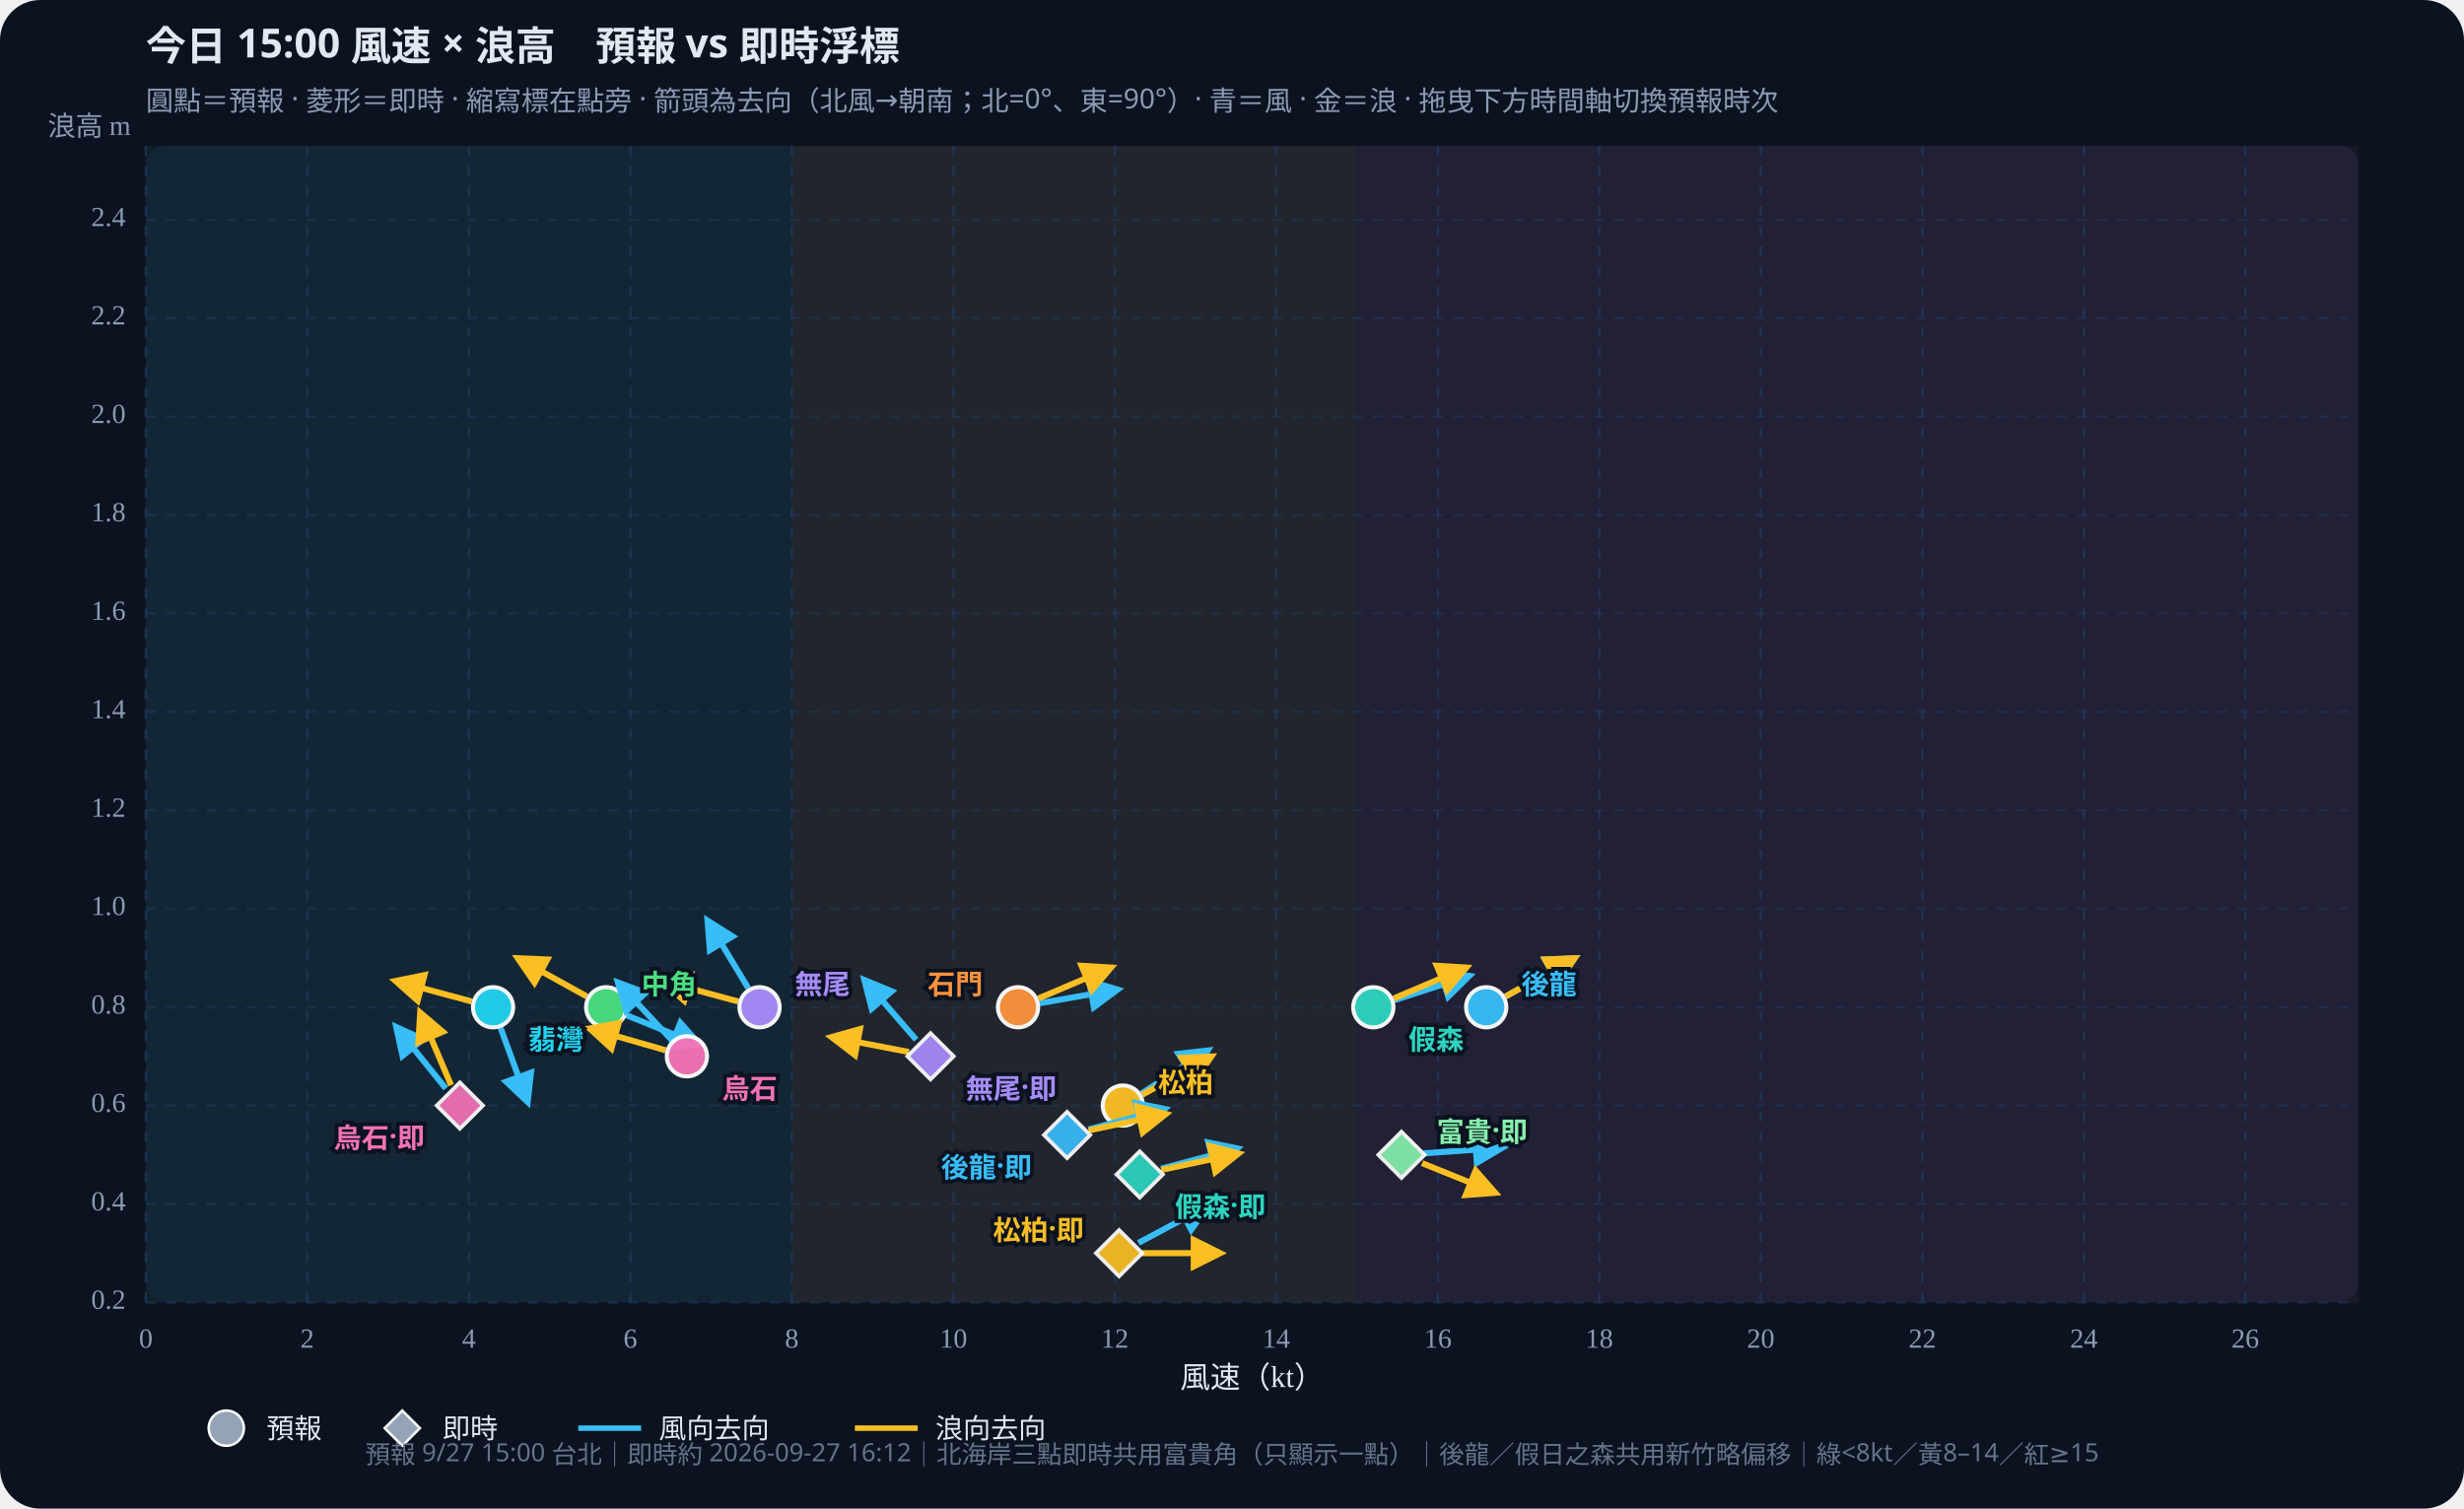
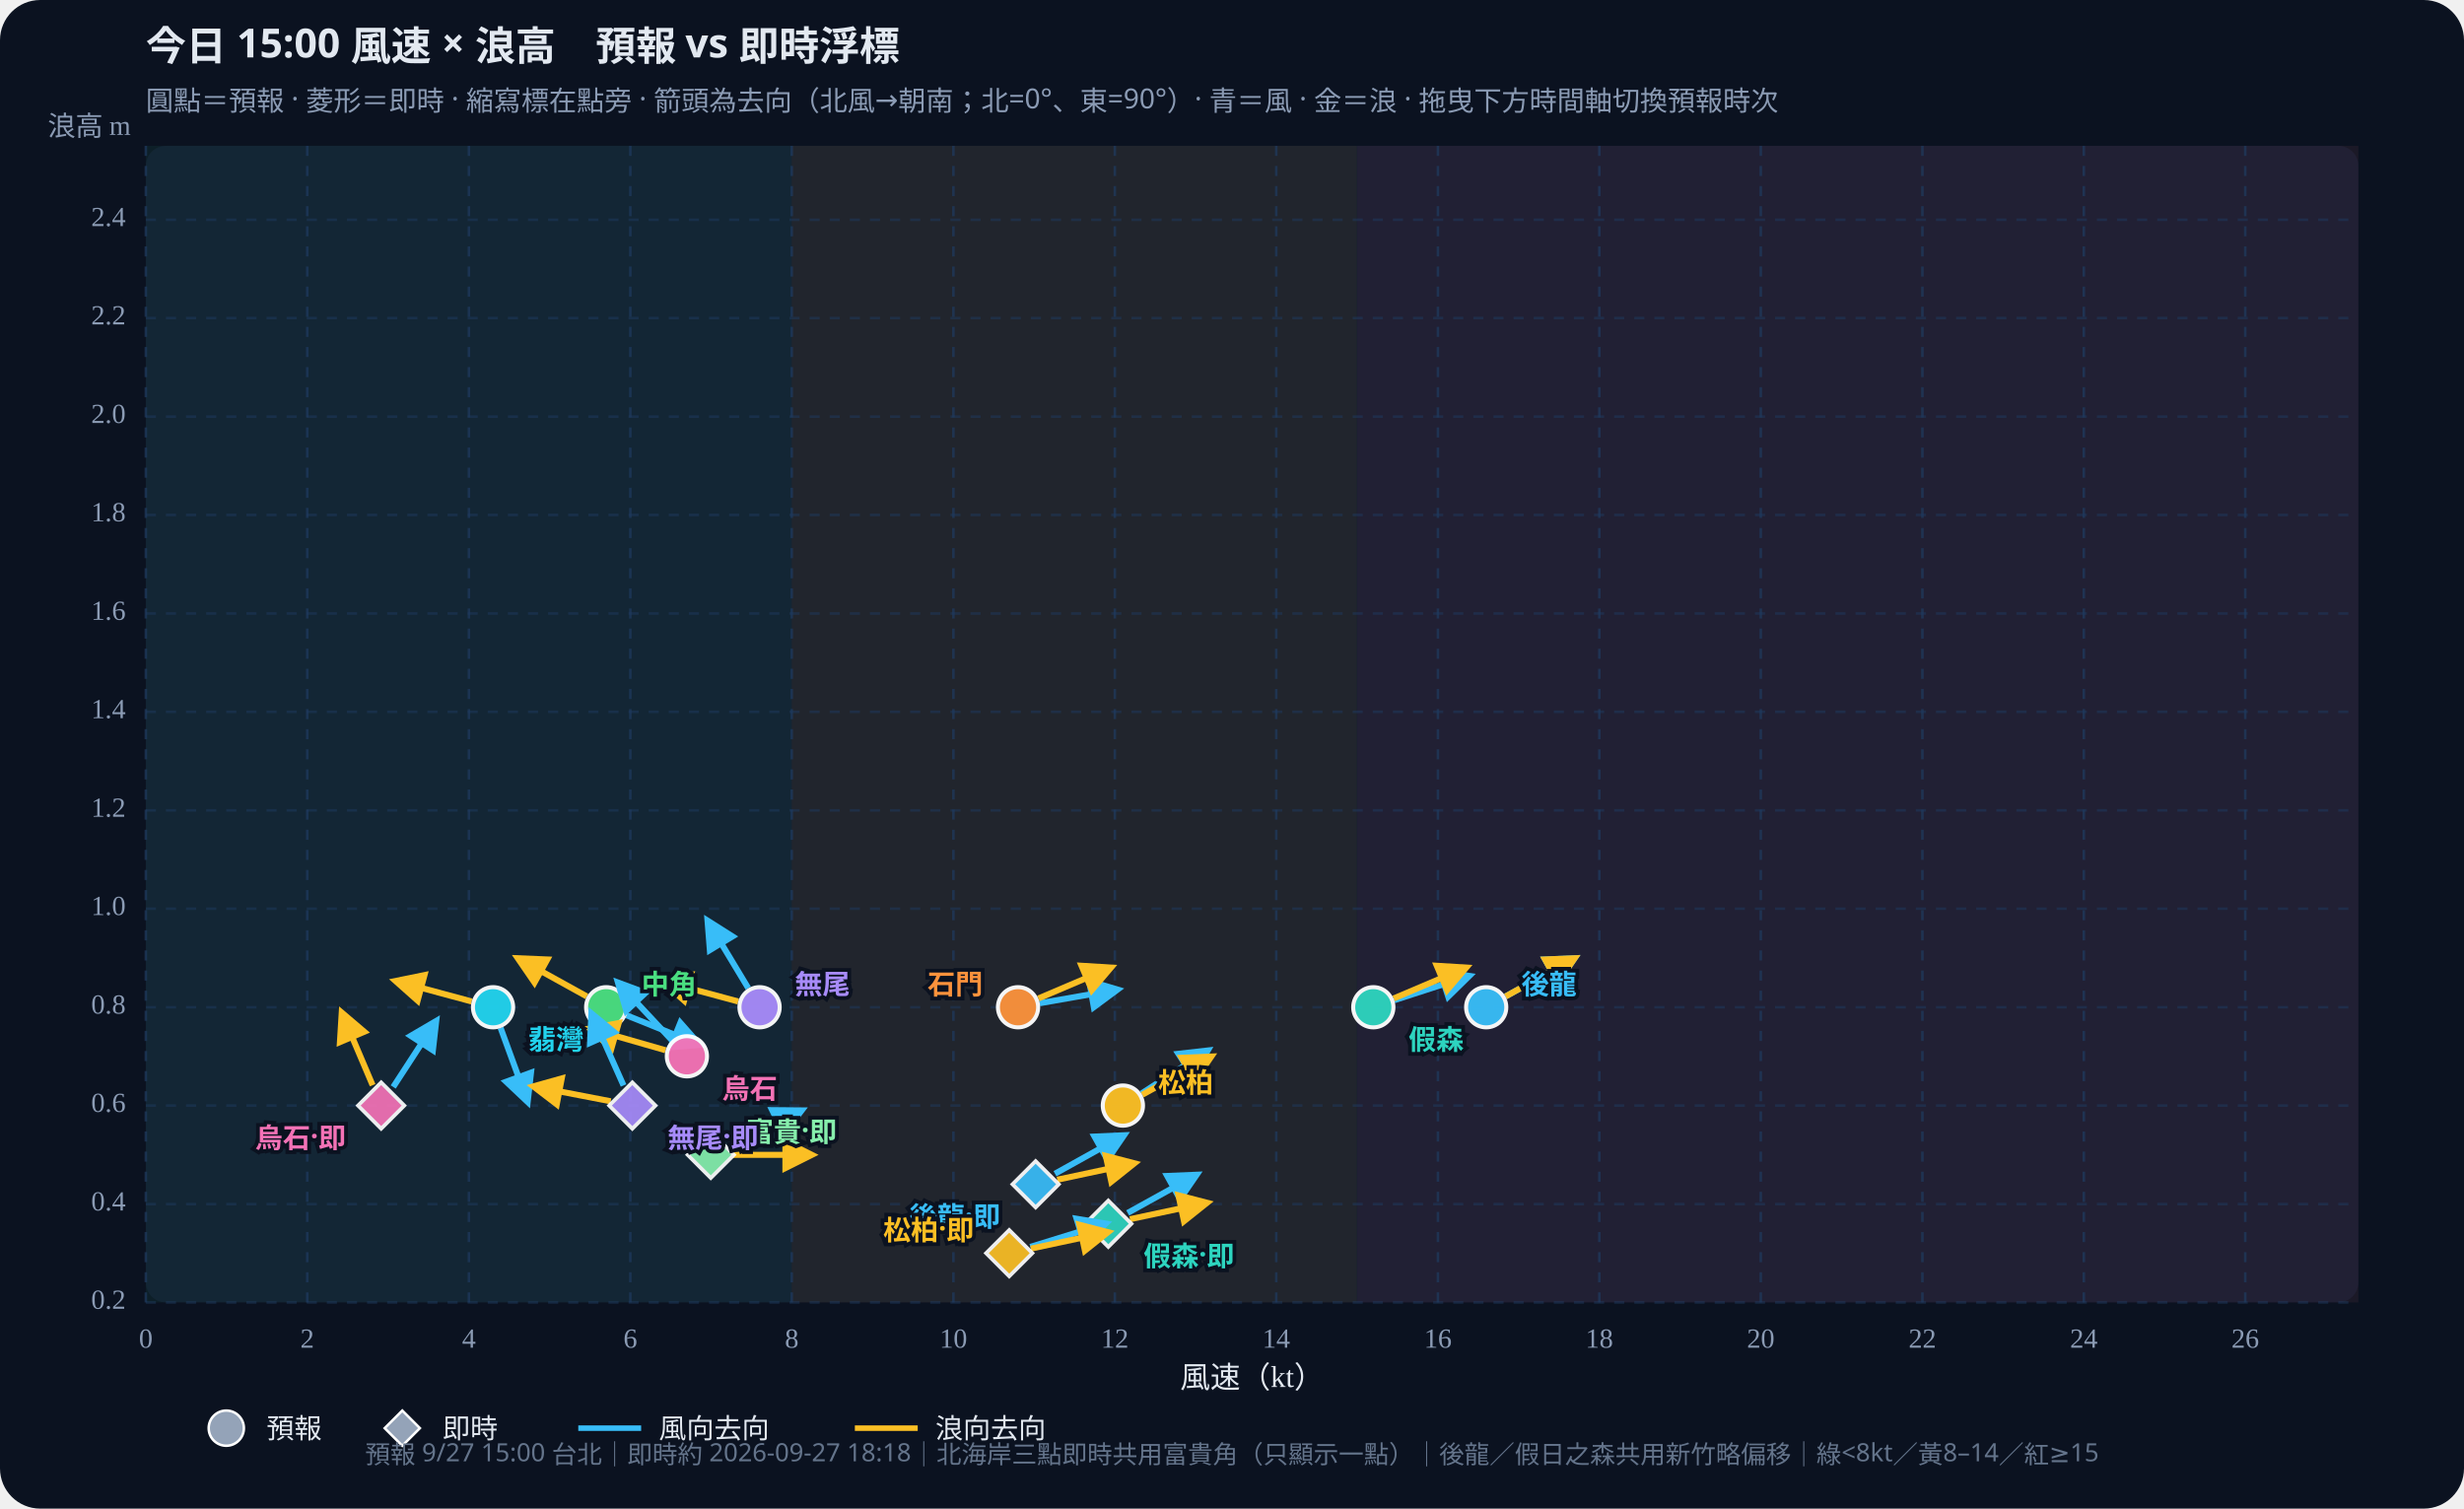
<svg xmlns="http://www.w3.org/2000/svg" id="wws-svg" viewBox="0 0 980 600" role="img" aria-label="風速與浪高散佈圖，可拖曳時間軸切換預報時次" style="width:100%;height:auto;display:block">
  <rect width="980" height="600" fill="#0b1220" rx="16" />
  <rect x="58" y="58" width="880" height="460" fill="#111a2e" rx="8" />
  <rect x="58.0" y="58" width="256.9" height="460" fill="#34d399" opacity="0.07" />
  <rect x="314.9" y="58" width="224.8" height="460" fill="#fbbf24" opacity="0.07" />
  <rect x="539.8" y="58" width="398.2" height="460" fill="#fb7185" opacity="0.07" />
  <defs>
    <marker id="arrow-38bdf8" viewBox="0 0 10 10" refX="8" refY="5" markerWidth="6" markerHeight="6" orient="auto-start-reverse">
      <path d="M0,0 L10,5 L0,10 z" fill="#38bdf8" />
    </marker>
    <marker id="arrow-fbbf24" viewBox="0 0 10 10" refX="8" refY="5" markerWidth="6" markerHeight="6" orient="auto-start-reverse">
      <path d="M0,0 L10,5 L0,10 z" fill="#fbbf24" />
    </marker>
  </defs>
  <text id="wws-title" x="58" y="24" fill="#e2e8f0" font-size="16" font-weight="700" font-family="Noto Sans TC,system-ui,sans-serif">今日 15:00 風速 × 浪高　預報 vs 即時浮標</text>
  <text x="58" y="44" fill="#8b9bb4" font-size="11" font-family="Noto Sans TC,system-ui,sans-serif">圓點＝預報 · 菱形＝即時 · 縮寫標在點旁 · 箭頭為去向（北風→朝南；北=0°、東=90°）· 青＝風 · 金＝浪 · 拖曳下方時間軸切換預報時次</text>
  <line x1="58.0" y1="58" x2="58.0" y2="518" stroke="#1e3a5f" stroke-dasharray="4 4" opacity="0.7" />
  <text x="58.0" y="536" text-anchor="middle" fill="#8b9bb4" font-size="11">0</text>
  <line x1="122.2" y1="58" x2="122.2" y2="518" stroke="#1e3a5f" stroke-dasharray="4 4" opacity="0.7" />
  <text x="122.2" y="536" text-anchor="middle" fill="#8b9bb4" font-size="11">2</text>
  <line x1="186.5" y1="58" x2="186.5" y2="518" stroke="#1e3a5f" stroke-dasharray="4 4" opacity="0.7" />
  <text x="186.5" y="536" text-anchor="middle" fill="#8b9bb4" font-size="11">4</text>
  <line x1="250.7" y1="58" x2="250.7" y2="518" stroke="#1e3a5f" stroke-dasharray="4 4" opacity="0.7" />
  <text x="250.7" y="536" text-anchor="middle" fill="#8b9bb4" font-size="11">6</text>
  <line x1="314.9" y1="58" x2="314.9" y2="518" stroke="#1e3a5f" stroke-dasharray="4 4" opacity="0.7" />
  <text x="314.9" y="536" text-anchor="middle" fill="#8b9bb4" font-size="11">8</text>
  <line x1="379.2" y1="58" x2="379.2" y2="518" stroke="#1e3a5f" stroke-dasharray="4 4" opacity="0.7" />
  <text x="379.2" y="536" text-anchor="middle" fill="#8b9bb4" font-size="11">10</text>
  <line x1="443.4" y1="58" x2="443.4" y2="518" stroke="#1e3a5f" stroke-dasharray="4 4" opacity="0.7" />
  <text x="443.4" y="536" text-anchor="middle" fill="#8b9bb4" font-size="11">12</text>
  <line x1="507.6" y1="58" x2="507.6" y2="518" stroke="#1e3a5f" stroke-dasharray="4 4" opacity="0.7" />
  <text x="507.6" y="536" text-anchor="middle" fill="#8b9bb4" font-size="11">14</text>
  <line x1="571.9" y1="58" x2="571.9" y2="518" stroke="#1e3a5f" stroke-dasharray="4 4" opacity="0.7" />
  <text x="571.9" y="536" text-anchor="middle" fill="#8b9bb4" font-size="11">16</text>
  <line x1="636.1" y1="58" x2="636.1" y2="518" stroke="#1e3a5f" stroke-dasharray="4 4" opacity="0.7" />
  <text x="636.1" y="536" text-anchor="middle" fill="#8b9bb4" font-size="11">18</text>
  <line x1="700.3" y1="58" x2="700.3" y2="518" stroke="#1e3a5f" stroke-dasharray="4 4" opacity="0.7" />
  <text x="700.3" y="536" text-anchor="middle" fill="#8b9bb4" font-size="11">20</text>
  <line x1="764.6" y1="58" x2="764.6" y2="518" stroke="#1e3a5f" stroke-dasharray="4 4" opacity="0.7" />
  <text x="764.6" y="536" text-anchor="middle" fill="#8b9bb4" font-size="11">22</text>
  <line x1="828.8" y1="58" x2="828.8" y2="518" stroke="#1e3a5f" stroke-dasharray="4 4" opacity="0.7" />
  <text x="828.8" y="536" text-anchor="middle" fill="#8b9bb4" font-size="11">24</text>
  <line x1="893.0" y1="58" x2="893.0" y2="518" stroke="#1e3a5f" stroke-dasharray="4 4" opacity="0.7" />
  <text x="893.0" y="536" text-anchor="middle" fill="#8b9bb4" font-size="11">26</text>
  <line x1="58" y1="518.0" x2="938" y2="518.0" stroke="#1e3a5f" stroke-dasharray="4 4" opacity="0.5" />
  <text x="50" y="518.0" text-anchor="end" dominant-baseline="middle" fill="#8b9bb4" font-size="11">0.2</text>
  <line x1="58" y1="478.9" x2="938" y2="478.9" stroke="#1e3a5f" stroke-dasharray="4 4" opacity="0.5" />
  <text x="50" y="478.9" text-anchor="end" dominant-baseline="middle" fill="#8b9bb4" font-size="11">0.4</text>
  <line x1="58" y1="439.7" x2="938" y2="439.7" stroke="#1e3a5f" stroke-dasharray="4 4" opacity="0.5" />
  <text x="50" y="439.7" text-anchor="end" dominant-baseline="middle" fill="#8b9bb4" font-size="11">0.6</text>
  <line x1="58" y1="400.6" x2="938" y2="400.6" stroke="#1e3a5f" stroke-dasharray="4 4" opacity="0.5" />
  <text x="50" y="400.6" text-anchor="end" dominant-baseline="middle" fill="#8b9bb4" font-size="11">0.8</text>
  <line x1="58" y1="361.4" x2="938" y2="361.4" stroke="#1e3a5f" stroke-dasharray="4 4" opacity="0.5" />
  <text x="50" y="361.4" text-anchor="end" dominant-baseline="middle" fill="#8b9bb4" font-size="11">1.0</text>
  <line x1="58" y1="322.3" x2="938" y2="322.3" stroke="#1e3a5f" stroke-dasharray="4 4" opacity="0.5" />
  <text x="50" y="322.3" text-anchor="end" dominant-baseline="middle" fill="#8b9bb4" font-size="11">1.2</text>
  <line x1="58" y1="283.1" x2="938" y2="283.1" stroke="#1e3a5f" stroke-dasharray="4 4" opacity="0.5" />
  <text x="50" y="283.1" text-anchor="end" dominant-baseline="middle" fill="#8b9bb4" font-size="11">1.4</text>
  <line x1="58" y1="244.0" x2="938" y2="244.0" stroke="#1e3a5f" stroke-dasharray="4 4" opacity="0.5" />
  <text x="50" y="244.0" text-anchor="end" dominant-baseline="middle" fill="#8b9bb4" font-size="11">1.6</text>
  <line x1="58" y1="204.8" x2="938" y2="204.8" stroke="#1e3a5f" stroke-dasharray="4 4" opacity="0.5" />
  <text x="50" y="204.8" text-anchor="end" dominant-baseline="middle" fill="#8b9bb4" font-size="11">1.8</text>
  <line x1="58" y1="165.7" x2="938" y2="165.7" stroke="#1e3a5f" stroke-dasharray="4 4" opacity="0.5" />
  <text x="50" y="165.7" text-anchor="end" dominant-baseline="middle" fill="#8b9bb4" font-size="11">2.0</text>
  <line x1="58" y1="126.5" x2="938" y2="126.5" stroke="#1e3a5f" stroke-dasharray="4 4" opacity="0.5" />
  <text x="50" y="126.5" text-anchor="end" dominant-baseline="middle" fill="#8b9bb4" font-size="11">2.2</text>
  <line x1="58" y1="87.4" x2="938" y2="87.4" stroke="#1e3a5f" stroke-dasharray="4 4" opacity="0.5" />
  <text x="50" y="87.4" text-anchor="end" dominant-baseline="middle" fill="#8b9bb4" font-size="11">2.4</text>
  <text x="498" y="552" text-anchor="middle" fill="#e2e8f0" font-size="12">風速（kt）</text>
  <text x="52" y="54" text-anchor="end" fill="#8b9bb4" font-size="11">浪高 m</text>
  <g id="wws-forecast-layer">
    <line x1="598.8" y1="396.3" x2="626.1" y2="381.2" stroke="#38bdf8" stroke-width="2.4" marker-end="url(#arrow-38bdf8)" />
    <line x1="598.8" y1="396.3" x2="626.1" y2="381.2" stroke="#fbbf24" stroke-width="2.4" marker-end="url(#arrow-fbbf24)" />
    <circle cx="591.1" cy="400.6" r="8.0" fill="#38bdf8" stroke="#fff" stroke-width="1.6" opacity="0.95" />
    <line x1="554.5" y1="397.8" x2="584.2" y2="388.2" stroke="#38bdf8" stroke-width="2.4" marker-end="url(#arrow-38bdf8)" />
    <line x1="554.3" y1="397.1" x2="583.0" y2="384.9" stroke="#fbbf24" stroke-width="2.4" marker-end="url(#arrow-fbbf24)" />
    <circle cx="546.2" cy="400.6" r="8.0" fill="#2dd4bf" stroke="#fff" stroke-width="1.6" opacity="0.95" />
    <line x1="454.0" y1="434.9" x2="480.2" y2="417.9" stroke="#38bdf8" stroke-width="2.4" marker-end="url(#arrow-38bdf8)" />
    <line x1="454.3" y1="435.4" x2="481.6" y2="420.3" stroke="#fbbf24" stroke-width="2.4" marker-end="url(#arrow-fbbf24)" />
    <circle cx="446.6" cy="439.7" r="8.0" fill="#fbbf24" stroke="#fff" stroke-width="1.6" opacity="0.95" />
    <line x1="249.2" y1="403.8" x2="278.2" y2="415.5" stroke="#38bdf8" stroke-width="2.4" marker-end="url(#arrow-38bdf8)" />
    <line x1="233.4" y1="396.3" x2="206.1" y2="381.2" stroke="#fbbf24" stroke-width="2.4" marker-end="url(#arrow-fbbf24)" />
    <circle cx="241.1" cy="400.6" r="8.0" fill="#4ade80" stroke="#fff" stroke-width="1.6" opacity="0.95" />
    <line x1="199.1" y1="408.8" x2="209.8" y2="438.1" stroke="#38bdf8" stroke-width="2.4" marker-end="url(#arrow-38bdf8)" />
    <line x1="187.6" y1="398.3" x2="157.5" y2="390.2" stroke="#fbbf24" stroke-width="2.4" marker-end="url(#arrow-fbbf24)" />
    <circle cx="196.1" cy="400.6" r="8.0" fill="#22d3ee" stroke="#fff" stroke-width="1.6" opacity="0.95" />
    <line x1="413.5" y1="399.0" x2="444.3" y2="393.6" stroke="#38bdf8" stroke-width="2.4" marker-end="url(#arrow-38bdf8)" />
    <line x1="413.0" y1="397.1" x2="441.7" y2="384.9" stroke="#fbbf24" stroke-width="2.4" marker-end="url(#arrow-fbbf24)" />
    <circle cx="404.9" cy="400.6" r="8.0" fill="#fb923c" stroke="#fff" stroke-width="1.6" opacity="0.95" />
    <line x1="297.6" y1="393.0" x2="281.5" y2="366.3" stroke="#38bdf8" stroke-width="2.4" marker-end="url(#arrow-38bdf8)" />
    <line x1="293.6" y1="398.3" x2="263.5" y2="390.2" stroke="#fbbf24" stroke-width="2.4" marker-end="url(#arrow-fbbf24)" />
    <circle cx="302.1" cy="400.6" r="8.0" fill="#a78bfa" stroke="#fff" stroke-width="1.6" opacity="0.95" />
    <line x1="267.2" y1="413.7" x2="245.9" y2="390.9" stroke="#38bdf8" stroke-width="2.4" marker-end="url(#arrow-38bdf8)" />
    <line x1="264.7" y1="417.7" x2="234.7" y2="409.1" stroke="#fbbf24" stroke-width="2.4" marker-end="url(#arrow-fbbf24)" />
    <circle cx="273.2" cy="420.1" r="8.0" fill="#f472b6" stroke="#fff" stroke-width="1.6" opacity="0.95" />
    <text x="605.1" y="390.6" text-anchor="start" dominant-baseline="central" fill="#38bdf8" font-size="11" font-weight="700" font-family="Noto Sans TC,system-ui,sans-serif" stroke="#0b1220" stroke-width="3" paint-order="stroke">後龍</text>
    <text x="560.2" y="412.6" text-anchor="start" dominant-baseline="central" fill="#2dd4bf" font-size="11" font-weight="700" font-family="Noto Sans TC,system-ui,sans-serif" stroke="#0b1220" stroke-width="3" paint-order="stroke">假森</text>
    <text x="460.6" y="429.7" text-anchor="start" dominant-baseline="central" fill="#fbbf24" font-size="11" font-weight="700" font-family="Noto Sans TC,system-ui,sans-serif" stroke="#0b1220" stroke-width="3" paint-order="stroke">松柏</text>
    <text x="255.1" y="390.6" text-anchor="start" dominant-baseline="central" fill="#4ade80" font-size="11" font-weight="700" font-family="Noto Sans TC,system-ui,sans-serif" stroke="#0b1220" stroke-width="3" paint-order="stroke">中角</text>
    <text x="210.1" y="412.6" text-anchor="start" dominant-baseline="central" fill="#22d3ee" font-size="11" font-weight="700" font-family="Noto Sans TC,system-ui,sans-serif" stroke="#0b1220" stroke-width="3" paint-order="stroke">翡灣</text>
    <text x="390.9" y="390.6" text-anchor="end" dominant-baseline="central" fill="#fb923c" font-size="11" font-weight="700" font-family="Noto Sans TC,system-ui,sans-serif" stroke="#0b1220" stroke-width="3" paint-order="stroke">石門</text>
    <text x="316.1" y="390.6" text-anchor="start" dominant-baseline="central" fill="#a78bfa" font-size="11" font-weight="700" font-family="Noto Sans TC,system-ui,sans-serif" stroke="#0b1220" stroke-width="3" paint-order="stroke">無尾</text>
    <text x="287.2" y="432.1" text-anchor="start" dominant-baseline="central" fill="#f472b6" font-size="11" font-weight="700" font-family="Noto Sans TC,system-ui,sans-serif" stroke="#0b1220" stroke-width="3" paint-order="stroke">烏石</text>
  </g>
  <g id="wws-live-layer">
-     <line x1="432.9" y1="449.2" x2="463.0" y2="441.1" stroke="#38bdf8" stroke-width="2.4" marker-end="url(#arrow-38bdf8)" />
-     <line x1="433.0" y1="449.6" x2="463.5" y2="443.1" stroke="#fbbf24" stroke-width="2.4" marker-end="url(#arrow-fbbf24)" />
-     <polygon points="424.4,442.2 433.6,451.4 424.4,460.6 415.2,451.4" fill="#38bdf8" stroke="#fff" stroke-width="1.5" opacity="0.92" />
-     <line x1="461.8" y1="464.8" x2="491.9" y2="456.8" stroke="#38bdf8" stroke-width="2.4" marker-end="url(#arrow-38bdf8)" />
-     <line x1="461.9" y1="465.3" x2="492.4" y2="458.8" stroke="#fbbf24" stroke-width="2.4" marker-end="url(#arrow-fbbf24)" />
-     <polygon points="453.3,457.9 462.5,467.1 453.3,476.3 444.1,467.1" fill="#2dd4bf" stroke="#fff" stroke-width="1.5" opacity="0.92" />
-     <line x1="452.8" y1="494.3" x2="480.4" y2="479.6" stroke="#38bdf8" stroke-width="2.4" marker-end="url(#arrow-38bdf8)" />
-     <line x1="453.9" y1="498.4" x2="485.1" y2="498.4" stroke="#fbbf24" stroke-width="2.4" marker-end="url(#arrow-fbbf24)" />
-     <polygon points="445.1,489.2 454.3,498.4 445.1,507.6 435.9,498.4" fill="#fbbf24" stroke="#fff" stroke-width="1.5" opacity="0.92" />
-     <line x1="566.2" y1="458.7" x2="597.3" y2="456.5" stroke="#38bdf8" stroke-width="2.4" marker-end="url(#arrow-38bdf8)" />
-     <line x1="565.6" y1="462.6" x2="594.5" y2="474.3" stroke="#fbbf24" stroke-width="2.4" marker-end="url(#arrow-fbbf24)" />
-     <polygon points="557.4,450.1 566.6,459.3 557.4,468.5 548.2,459.3" fill="#86efac" stroke="#fff" stroke-width="1.5" opacity="0.92" />
-     <line x1="364.4" y1="413.5" x2="343.9" y2="389.9" stroke="#38bdf8" stroke-width="2.4" marker-end="url(#arrow-38bdf8)" />
-     <line x1="361.5" y1="418.4" x2="330.9" y2="412.5" stroke="#fbbf24" stroke-width="2.4" marker-end="url(#arrow-fbbf24)" />
-     <polygon points="370.1,410.9 379.3,420.1 370.1,429.3 360.9,420.1" fill="#a78bfa" stroke="#fff" stroke-width="1.5" opacity="0.92" />
-     <line x1="177.3" y1="432.9" x2="157.7" y2="408.6" stroke="#38bdf8" stroke-width="2.4" marker-end="url(#arrow-38bdf8)" />
-     <line x1="179.4" y1="431.6" x2="167.2" y2="402.9" stroke="#fbbf24" stroke-width="2.4" marker-end="url(#arrow-fbbf24)" />
-     <polygon points="182.9,430.5 192.1,439.7 182.9,448.9 173.7,439.7" fill="#f472b6" stroke="#fff" stroke-width="1.5" opacity="0.92" />
-     <text x="410.4" y="463.4" text-anchor="end" dominant-baseline="central" fill="#38bdf8" font-size="11" font-weight="700" font-family="Noto Sans TC,system-ui,sans-serif" stroke="#0b1220" stroke-width="3" paint-order="stroke">後龍·即</text>
-     <text x="467.3" y="479.1" text-anchor="start" dominant-baseline="central" fill="#2dd4bf" font-size="11" font-weight="700" font-family="Noto Sans TC,system-ui,sans-serif" stroke="#0b1220" stroke-width="3" paint-order="stroke">假森·即</text>
-     <text x="431.1" y="488.4" text-anchor="end" dominant-baseline="central" fill="#fbbf24" font-size="11" font-weight="700" font-family="Noto Sans TC,system-ui,sans-serif" stroke="#0b1220" stroke-width="3" paint-order="stroke">松柏·即</text>
-     <text x="571.4" y="449.3" text-anchor="start" dominant-baseline="central" fill="#86efac" font-size="11" font-weight="700" font-family="Noto Sans TC,system-ui,sans-serif" stroke="#0b1220" stroke-width="3" paint-order="stroke">富貴·即</text>
-     <text x="384.1" y="432.1" text-anchor="start" dominant-baseline="central" fill="#a78bfa" font-size="11" font-weight="700" font-family="Noto Sans TC,system-ui,sans-serif" stroke="#0b1220" stroke-width="3" paint-order="stroke">無尾·即</text>
-     <text x="168.9" y="451.7" text-anchor="end" dominant-baseline="central" fill="#f472b6" font-size="11" font-weight="700" font-family="Noto Sans TC,system-ui,sans-serif" stroke="#0b1220" stroke-width="3" paint-order="stroke">烏石·即</text>
+     <line x1="419.6" y1="466.8" x2="446.9" y2="451.6" stroke="#38bdf8" stroke-width="2.4" marker-end="url(#arrow-38bdf8)" />
+     <line x1="420.5" y1="469.2" x2="451.0" y2="462.7" stroke="#fbbf24" stroke-width="2.4" marker-end="url(#arrow-fbbf24)" />
+     <polygon points="411.9,461.8 421.1,471.0 411.9,480.2 402.7,471.0" fill="#38bdf8" stroke="#fff" stroke-width="1.5" opacity="0.92" />
+     <line x1="448.5" y1="482.4" x2="475.8" y2="467.3" stroke="#38bdf8" stroke-width="2.4" marker-end="url(#arrow-38bdf8)" />
+     <line x1="449.4" y1="484.9" x2="479.9" y2="478.4" stroke="#fbbf24" stroke-width="2.4" marker-end="url(#arrow-fbbf24)" />
+     <polygon points="440.8,477.5 450.0,486.7 440.8,495.9 431.6,486.7" fill="#2dd4bf" stroke="#fff" stroke-width="1.5" opacity="0.92" />
+     <line x1="409.8" y1="495.9" x2="439.6" y2="486.7" stroke="#38bdf8" stroke-width="2.4" marker-end="url(#arrow-38bdf8)" />
+     <line x1="410.0" y1="496.6" x2="440.5" y2="490.1" stroke="#fbbf24" stroke-width="2.4" marker-end="url(#arrow-fbbf24)" />
+     <polygon points="401.4,489.2 410.6,498.4 401.4,507.6 392.2,498.4" fill="#fbbf24" stroke="#fff" stroke-width="1.5" opacity="0.92" />
+     <line x1="290.7" y1="455.4" x2="318.7" y2="441.7" stroke="#38bdf8" stroke-width="2.4" marker-end="url(#arrow-38bdf8)" />
+     <line x1="291.5" y1="459.3" x2="322.7" y2="459.3" stroke="#fbbf24" stroke-width="2.4" marker-end="url(#arrow-fbbf24)" />
+     <polygon points="282.7,450.1 291.9,459.3 282.7,468.5 273.5,459.3" fill="#86efac" stroke="#fff" stroke-width="1.5" opacity="0.92" />
+     <line x1="248.0" y1="431.7" x2="235.3" y2="403.2" stroke="#38bdf8" stroke-width="2.4" marker-end="url(#arrow-38bdf8)" />
+     <line x1="242.9" y1="438.0" x2="212.3" y2="432.1" stroke="#fbbf24" stroke-width="2.4" marker-end="url(#arrow-fbbf24)" />
+     <polygon points="251.5,430.5 260.7,439.7 251.5,448.9 242.3,439.7" fill="#a78bfa" stroke="#fff" stroke-width="1.5" opacity="0.92" />
+     <line x1="156.4" y1="432.3" x2="173.4" y2="406.2" stroke="#38bdf8" stroke-width="2.4" marker-end="url(#arrow-38bdf8)" />
+     <line x1="148.2" y1="431.6" x2="136.0" y2="402.9" stroke="#fbbf24" stroke-width="2.4" marker-end="url(#arrow-fbbf24)" />
+     <polygon points="151.6,430.5 160.8,439.7 151.6,448.9 142.4,439.7" fill="#f472b6" stroke="#fff" stroke-width="1.5" opacity="0.92" />
+     <text x="397.9" y="483.0" text-anchor="end" dominant-baseline="central" fill="#38bdf8" font-size="11" font-weight="700" font-family="Noto Sans TC,system-ui,sans-serif" stroke="#0b1220" stroke-width="3" paint-order="stroke">後龍·即</text>
+     <text x="454.8" y="498.7" text-anchor="start" dominant-baseline="central" fill="#2dd4bf" font-size="11" font-weight="700" font-family="Noto Sans TC,system-ui,sans-serif" stroke="#0b1220" stroke-width="3" paint-order="stroke">假森·即</text>
+     <text x="387.4" y="488.4" text-anchor="end" dominant-baseline="central" fill="#fbbf24" font-size="11" font-weight="700" font-family="Noto Sans TC,system-ui,sans-serif" stroke="#0b1220" stroke-width="3" paint-order="stroke">松柏·即</text>
+     <text x="296.7" y="449.3" text-anchor="start" dominant-baseline="central" fill="#86efac" font-size="11" font-weight="700" font-family="Noto Sans TC,system-ui,sans-serif" stroke="#0b1220" stroke-width="3" paint-order="stroke">富貴·即</text>
+     <text x="265.5" y="451.7" text-anchor="start" dominant-baseline="central" fill="#a78bfa" font-size="11" font-weight="700" font-family="Noto Sans TC,system-ui,sans-serif" stroke="#0b1220" stroke-width="3" paint-order="stroke">無尾·即</text>
+     <text x="137.6" y="451.7" text-anchor="end" dominant-baseline="central" fill="#f472b6" font-size="11" font-weight="700" font-family="Noto Sans TC,system-ui,sans-serif" stroke="#0b1220" stroke-width="3" paint-order="stroke">烏石·即</text>
  </g>
  <circle cx="90" cy="568" r="7" fill="#94a3b8" stroke="#fff" />
  <text x="106" y="572" fill="#e2e8f0" font-size="11" font-family="Noto Sans TC,system-ui,sans-serif">預報</text>
  <polygon points="160,561 167,568 160,575 153,568" fill="#94a3b8" stroke="#fff" />
  <text x="176" y="572" fill="#e2e8f0" font-size="11" font-family="Noto Sans TC,system-ui,sans-serif">即時</text>
  <line x1="230" y1="568" x2="255" y2="568" stroke="#38bdf8" stroke-width="2.2" />
  <text x="262" y="572" fill="#e2e8f0" font-size="11" font-family="Noto Sans TC,system-ui,sans-serif">風向去向</text>
  <line x1="340" y1="568" x2="365" y2="568" stroke="#fbbf24" stroke-width="2.2" />
  <text x="372" y="572" fill="#e2e8f0" font-size="11" font-family="Noto Sans TC,system-ui,sans-serif">浪向去向</text>
-   <text id="wws-foot" x="490" y="582" text-anchor="middle" fill="#64748b" font-size="10" font-family="Noto Sans TC,system-ui,sans-serif">預報 9/27 15:00 台北｜即時約 2026-09-27 16:12｜北海岸三點即時共用富貴角（只顯示一點）｜後龍／假日之森共用新竹略偏移｜綠&lt;8kt／黃8–14／紅≥15</text>
+   <text id="wws-foot" x="490" y="582" text-anchor="middle" fill="#64748b" font-size="10" font-family="Noto Sans TC,system-ui,sans-serif">預報 9/27 15:00 台北｜即時約 2026-09-27 18:18｜北海岸三點即時共用富貴角（只顯示一點）｜後龍／假日之森共用新竹略偏移｜綠&lt;8kt／黃8–14／紅≥15</text>
</svg>
